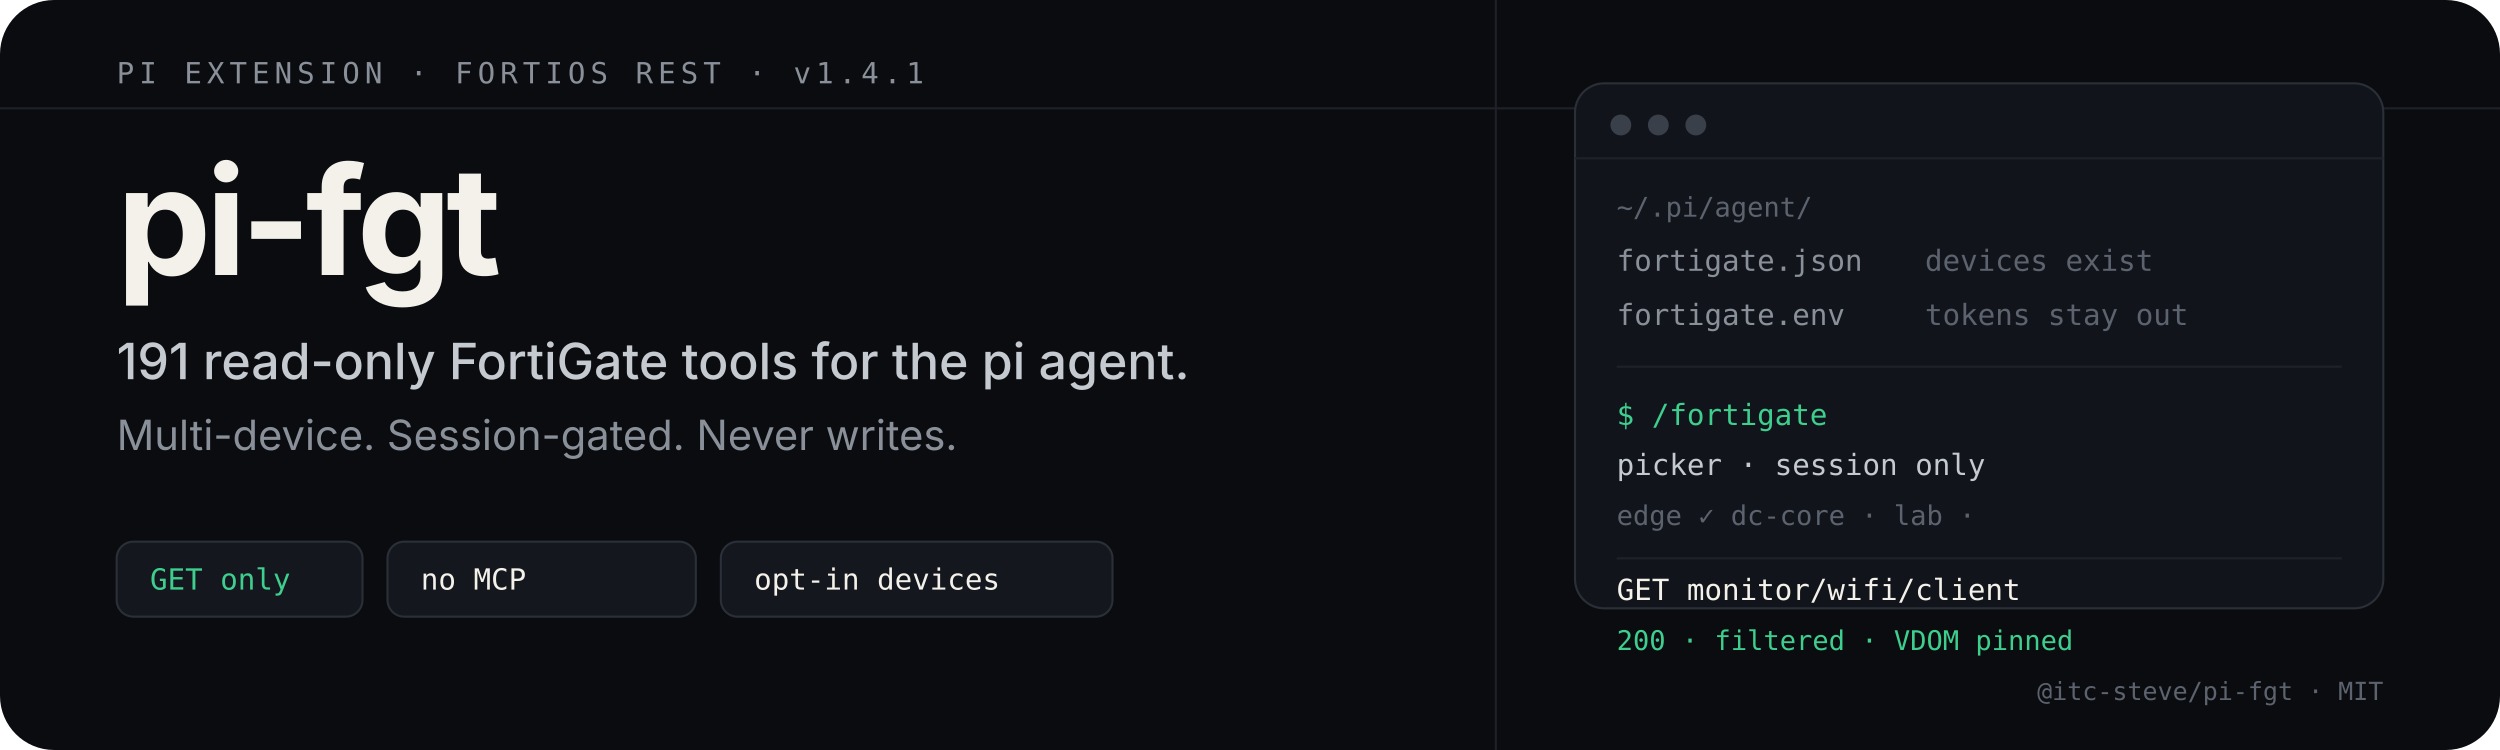
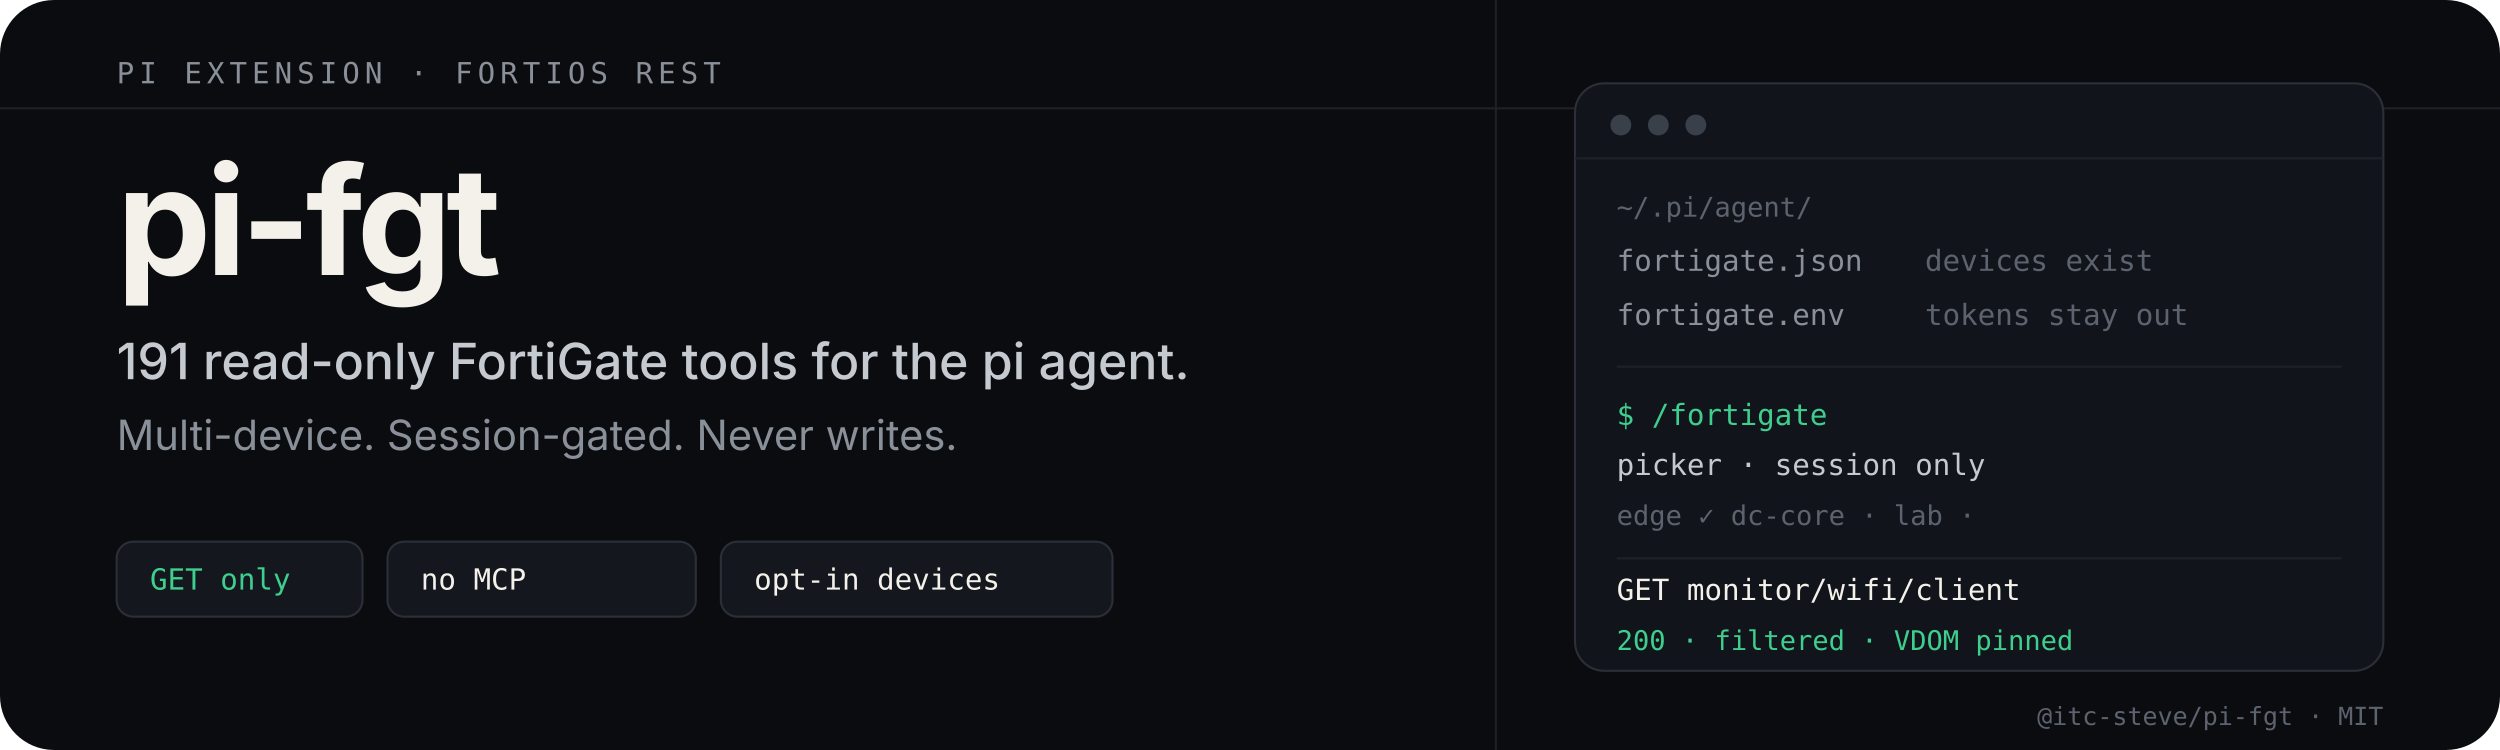
<svg xmlns="http://www.w3.org/2000/svg" width="1200" height="360" viewBox="0 0 1200 360" role="img" aria-labelledby="title desc">
  <rect width="1200" height="360" rx="26" fill="#0a0c0f" />
  <path d="M0 52H1200M718 0V360" stroke="#1e2228" stroke-width="1" />
  <g transform="translate(56 40)" font-family="-apple-system,BlinkMacSystemFont,'Segoe UI',sans-serif">
-     <text fill="#8a9099" font-family="ui-monospace,SFMono-Regular,Menlo,monospace" font-size="14" letter-spacing="2.4">PI EXTENSION  ·  FORTIOS REST  ·  v1.4.1</text>
+     <text fill="#8a9099" font-family="ui-monospace,SFMono-Regular,Menlo,monospace" font-size="14" letter-spacing="2.4">PI EXTENSION  ·  FORTIOS REST</text>
    <text y="92" fill="#f4f1ea" font-size="72" font-weight="700" letter-spacing="-2.6">pi-fgt</text>
    <text y="142" fill="#c5c9d0" font-size="24" font-weight="480">191 read-only FortiGate tools for the pi agent.</text>
    <text y="176" fill="#8a9099" font-size="20">Multi-device. Session-gated. Never writes.</text>
    <g transform="translate(0 220)" font-family="ui-monospace,SFMono-Regular,Menlo,monospace" font-size="14">
      <rect width="118" height="36" rx="8" fill="#14181e" stroke="#2a2f38" />
      <text x="16" y="23" fill="#3ecf8e">GET only</text>
      <rect x="130" width="148" height="36" rx="8" fill="#14181e" stroke="#2a2f38" />
      <text x="146" y="23" fill="#f4f1ea">no MCP</text>
      <rect x="290" width="188" height="36" rx="8" fill="#14181e" stroke="#2a2f38" />
      <text x="306" y="23" fill="#f4f1ea">opt-in devices</text>
    </g>
  </g>
  <g transform="translate(756 40)" font-family="ui-monospace,SFMono-Regular,Menlo,monospace">
-     <rect width="388" height="252" rx="14" fill="#11151b" stroke="#2a2f38" />
+     <rect width="388" height="282" rx="14" fill="#11151b" stroke="#2a2f38" />
    <circle cx="22" cy="20" r="5" fill="#3a404a" />
    <circle cx="40" cy="20" r="5" fill="#3a404a" />
    <circle cx="58" cy="20" r="5" fill="#3a404a" />
    <path d="M0 36H388" stroke="#1e2228" />
    <text x="20" y="64" fill="#5c636e" font-size="13">~/.pi/agent/</text>
    <text x="20" y="90" fill="#8a9099" font-size="14">fortigate.json</text>
    <text x="168" y="90" fill="#5c636e" font-size="14">devices exist</text>
    <text x="20" y="116" fill="#8a9099" font-size="14">fortigate.env</text>
    <text x="168" y="116" fill="#5c636e" font-size="14">tokens stay out</text>
    <path d="M20 136H368" stroke="#1e2228" />
    <text x="20" y="164" fill="#3ecf8e" font-size="14">$ /fortigate</text>
    <text x="20" y="188" fill="#c5c9d0" font-size="14">picker · session only</text>
    <text x="20" y="212" fill="#5c636e" font-size="13">edge  ✓    dc-core  ·    lab  ·</text>
    <path d="M20 228H368" stroke="#1e2228" />
    <text x="20" y="248" fill="#f4f1ea" font-size="14">GET  monitor/wifi/client</text>
    <text x="20" y="272" fill="#3ecf8e" font-size="13">200  ·  filtered  ·  VDOM pinned</text>
  </g>
-   <text x="1144" y="336" text-anchor="end" fill="#5c636e" font-family="ui-monospace,SFMono-Regular,Menlo,monospace" font-size="12">@itc-steve/pi-fgt  ·  MIT</text>
+   <text x="1144" y="348" text-anchor="end" fill="#5c636e" font-family="ui-monospace,SFMono-Regular,Menlo,monospace" font-size="12">@itc-steve/pi-fgt  ·  MIT</text>
</svg>
